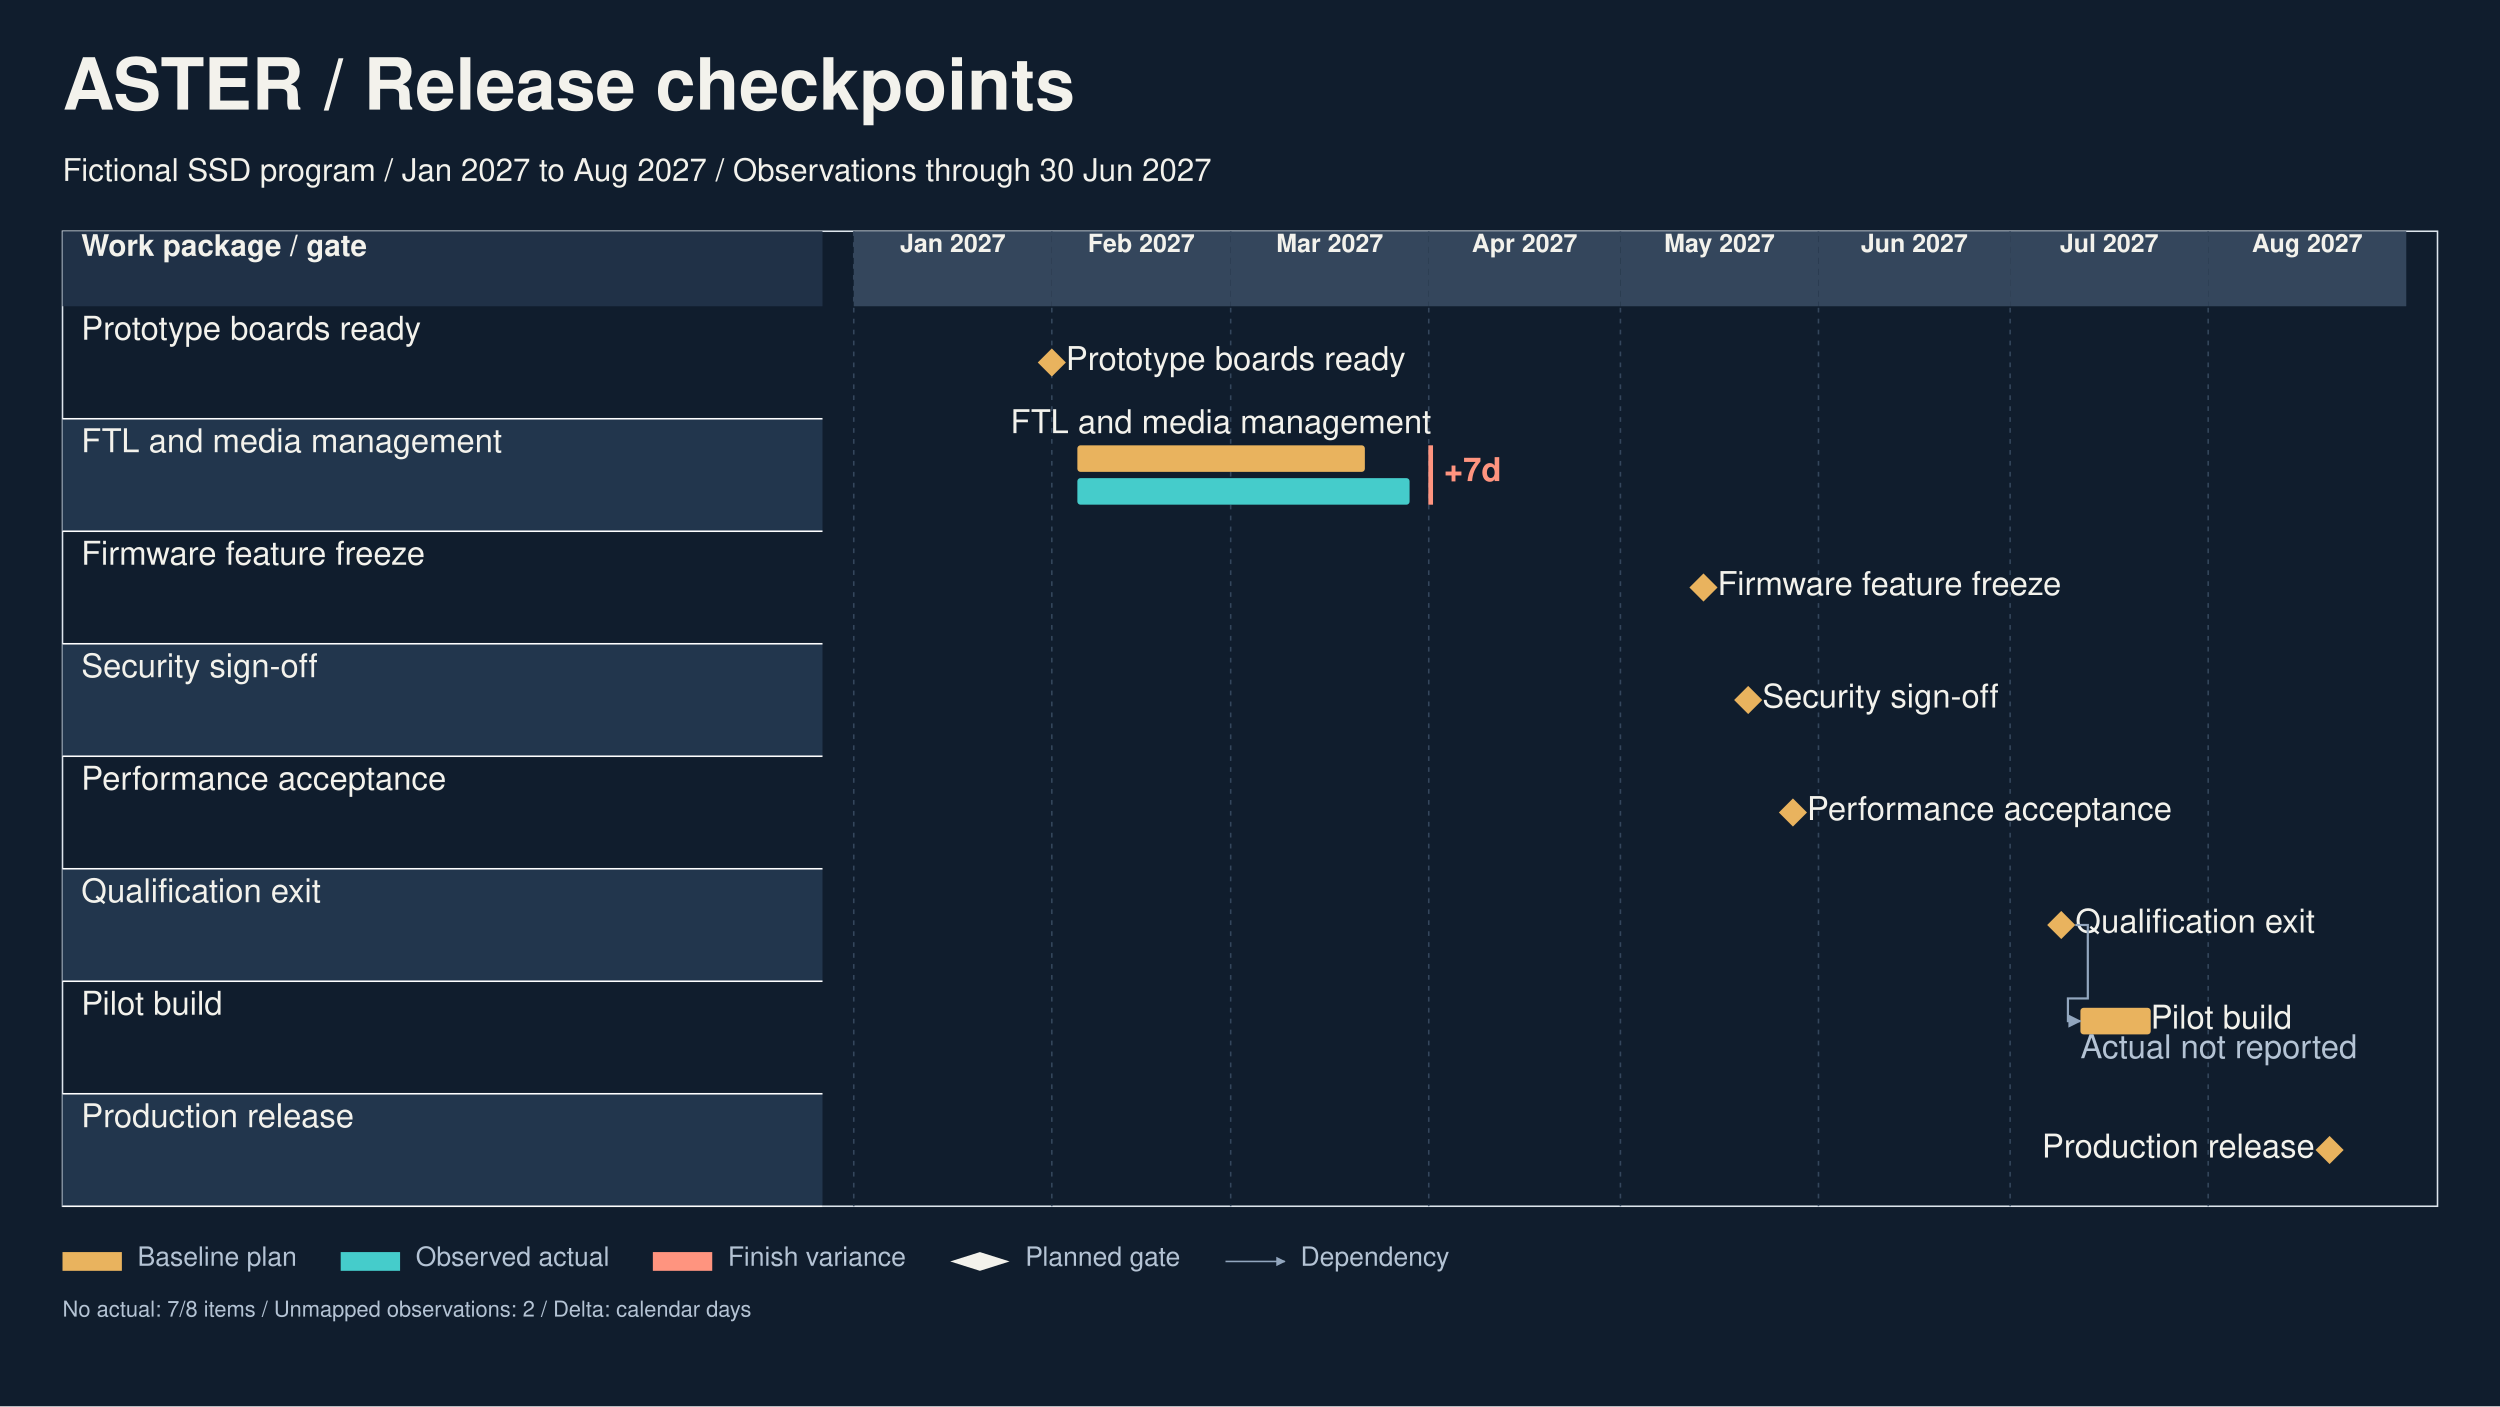
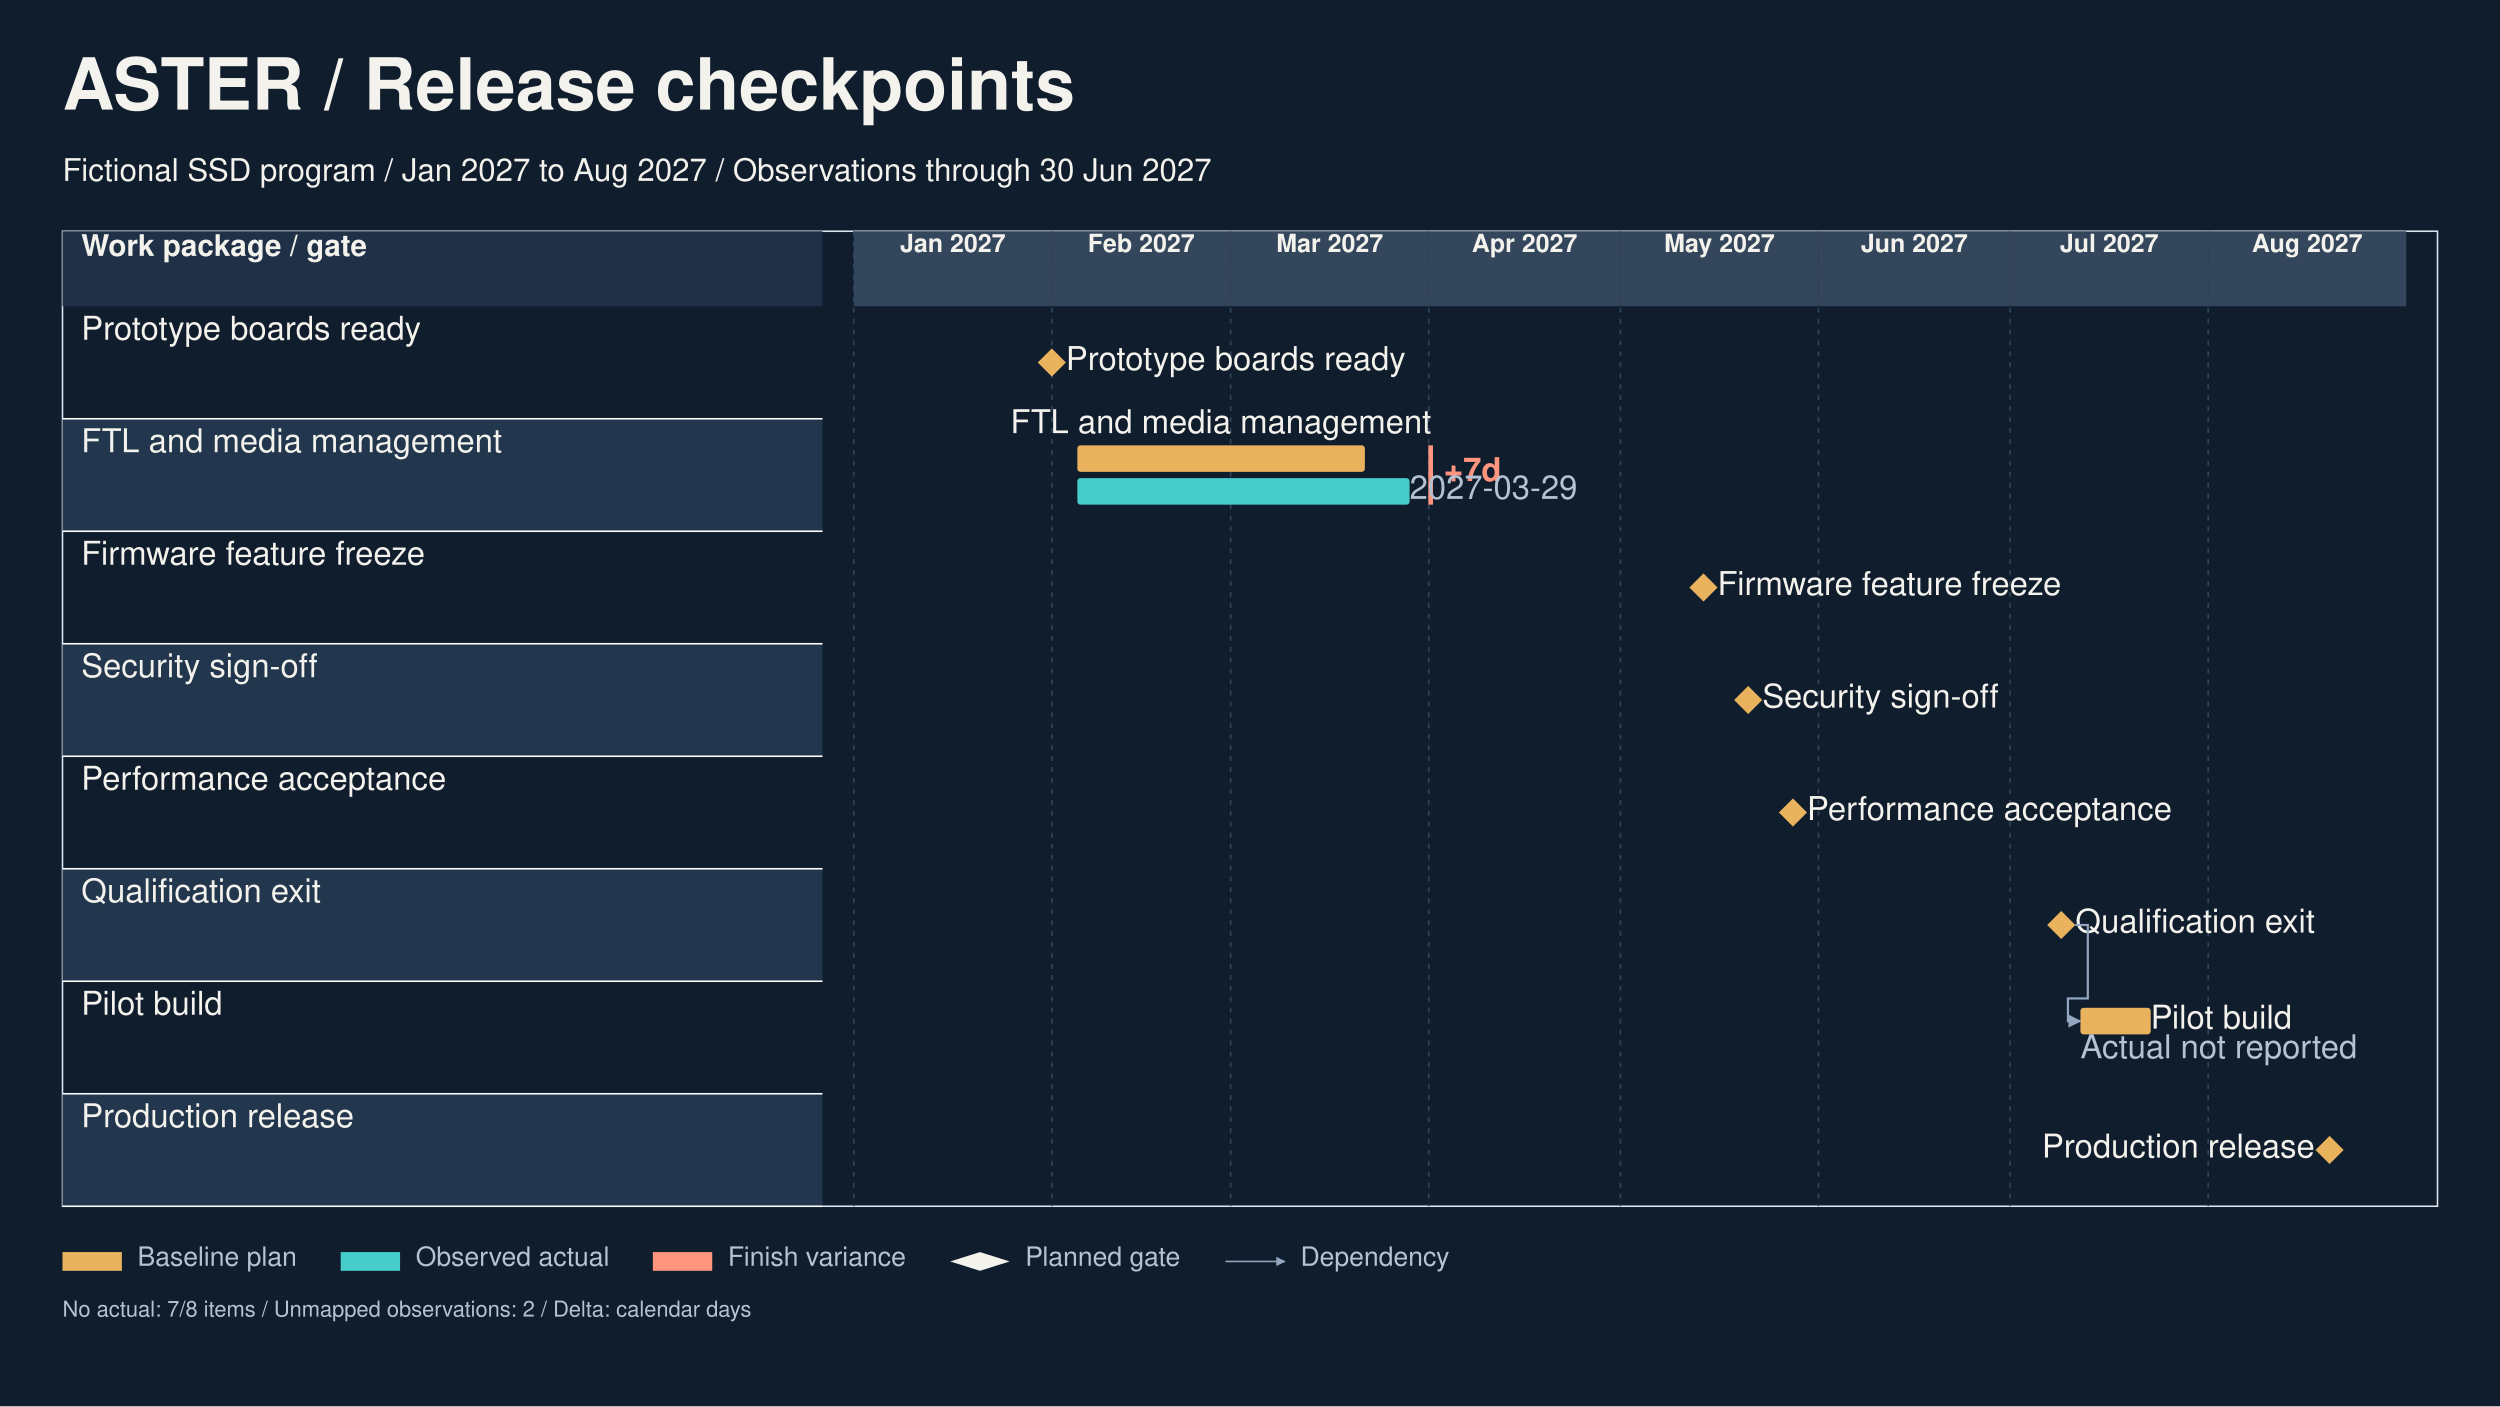
<svg xmlns="http://www.w3.org/2000/svg" width="1600" height="900" viewBox="0 0 1600 900" role="img" aria-labelledby="title desc">
  <defs>
    <marker id="dependency-arrow" markerWidth="6" markerHeight="6" refX="5.5" refY="3.0" orient="auto">
      <path d="M0 0L6 3.0L0 6Z" fill="#92A6BE" />
    </marker>
  </defs>
  <rect width="1600" height="900" fill="#101D2D" />
  <rect data-scene-id="table-timeline:table-frame:table::primitive" data-purpose="table-frame" data-source-ref="table" x="40" y="148" width="1520" height="624" fill="none" stroke="#DDE4EC" stroke-width="1" />
  <rect data-scene-id="table-timeline:table-header-band:table-header::primitive" data-purpose="table-header" data-source-ref="table-header" x="40" y="148" width="486.4" height="48" fill="#203147" stroke="none" />
  <rect data-scene-id="table-timeline:row-shade:ftl::primitive" data-purpose="row-shade" data-source-ref="ftl" x="40" y="268" width="486.4" height="72" fill="#22364D" stroke="none" />
  <rect data-scene-id="table-timeline:row-shade:security-exit::primitive" data-purpose="row-shade" data-source-ref="security-exit" x="40" y="412" width="486.4" height="72" fill="#22364D" stroke="none" />
  <rect data-scene-id="table-timeline:row-shade:qual-exit::primitive" data-purpose="row-shade" data-source-ref="qual-exit" x="40" y="556" width="486.4" height="72" fill="#22364D" stroke="none" />
  <rect data-scene-id="table-timeline:row-shade:release::primitive" data-purpose="row-shade" data-source-ref="release" x="40" y="700" width="486.4" height="72" fill="#22364D" stroke="none" />
  <path data-scene-id="table-timeline:table-row-rule:board::primitive" data-purpose="table-row" data-source-ref="board" d="M40 268L526.4 268" stroke="#FFFFFF" stroke-width="1" fill="none" />
  <path data-scene-id="table-timeline:table-row-rule:ftl::primitive" data-purpose="table-row" data-source-ref="ftl" d="M40 340L526.4 340" stroke="#FFFFFF" stroke-width="1" fill="none" />
  <path data-scene-id="table-timeline:table-row-rule:fw-freeze::primitive" data-purpose="table-row" data-source-ref="fw-freeze" d="M40 412L526.4 412" stroke="#FFFFFF" stroke-width="1" fill="none" />
  <path data-scene-id="table-timeline:table-row-rule:security-exit::primitive" data-purpose="table-row" data-source-ref="security-exit" d="M40 484L526.4 484" stroke="#FFFFFF" stroke-width="1" fill="none" />
  <path data-scene-id="table-timeline:table-row-rule:perf-exit::primitive" data-purpose="table-row" data-source-ref="perf-exit" d="M40 556L526.4 556" stroke="#FFFFFF" stroke-width="1" fill="none" />
  <path data-scene-id="table-timeline:table-row-rule:qual-exit::primitive" data-purpose="table-row" data-source-ref="qual-exit" d="M40 628L526.4 628" stroke="#FFFFFF" stroke-width="1" fill="none" />
  <path data-scene-id="table-timeline:table-row-rule:pilot::primitive" data-purpose="table-row" data-source-ref="pilot" d="M40 700L526.4 700" stroke="#FFFFFF" stroke-width="1" fill="none" />
  <path data-scene-id="table-timeline:table-row-rule:release::primitive" data-purpose="table-row" data-source-ref="release" d="M40 772L526.4 772" stroke="#FFFFFF" stroke-width="1" fill="none" />
  <rect data-scene-id="table-timeline:axis-band:axis:month:0:axis:primitive" data-purpose="axis-band" data-source-ref="axis:month:0" x="546.4" y="148" width="126.76" height="48" fill="#34465C" stroke="none" />
  <rect data-scene-id="table-timeline:axis-band:axis:month:1:axis:primitive" data-purpose="axis-band" data-source-ref="axis:month:1" x="673.16" y="148" width="114.49" height="48" fill="#34465C" stroke="none" />
  <rect data-scene-id="table-timeline:axis-band:axis:month:2:axis:primitive" data-purpose="axis-band" data-source-ref="axis:month:2" x="787.64" y="148" width="126.76" height="48" fill="#34465C" stroke="none" />
  <rect data-scene-id="table-timeline:axis-band:axis:month:3:axis:primitive" data-purpose="axis-band" data-source-ref="axis:month:3" x="914.4" y="148" width="122.67" height="48" fill="#34465C" stroke="none" />
  <rect data-scene-id="table-timeline:axis-band:axis:month:4:axis:primitive" data-purpose="axis-band" data-source-ref="axis:month:4" x="1037.07" y="148" width="126.76" height="48" fill="#34465C" stroke="none" />
  <rect data-scene-id="table-timeline:axis-band:axis:month:5:axis:primitive" data-purpose="axis-band" data-source-ref="axis:month:5" x="1163.82" y="148" width="122.67" height="48" fill="#34465C" stroke="none" />
  <rect data-scene-id="table-timeline:axis-band:axis:month:6:axis:primitive" data-purpose="axis-band" data-source-ref="axis:month:6" x="1286.49" y="148" width="126.76" height="48" fill="#34465C" stroke="none" />
  <rect data-scene-id="table-timeline:axis-band:axis:month:7:axis:primitive" data-purpose="axis-band" data-source-ref="axis:month:7" x="1413.24" y="148" width="126.76" height="48" fill="#34465C" stroke="none" />
  <path data-scene-id="table-timeline:tick:tick:month:0:axis:primitive" data-purpose="axis-major" data-source-ref="tick:month:0" d="M546.4 148L546.4 772" stroke="#34465C" stroke-width="1" stroke-dasharray="3 4" fill="none" />
  <path data-scene-id="table-timeline:tick:tick:month:1:axis:primitive" data-purpose="axis-major" data-source-ref="tick:month:1" d="M673.16 148L673.16 772" stroke="#34465C" stroke-width="1" stroke-dasharray="3 4" fill="none" />
  <path data-scene-id="table-timeline:tick:tick:month:2:axis:primitive" data-purpose="axis-major" data-source-ref="tick:month:2" d="M787.64 148L787.64 772" stroke="#34465C" stroke-width="1" stroke-dasharray="3 4" fill="none" />
  <path data-scene-id="table-timeline:tick:tick:month:3:axis:primitive" data-purpose="axis-major" data-source-ref="tick:month:3" d="M914.4 148L914.4 772" stroke="#34465C" stroke-width="1" stroke-dasharray="3 4" fill="none" />
  <path data-scene-id="table-timeline:tick:tick:month:4:axis:primitive" data-purpose="axis-major" data-source-ref="tick:month:4" d="M1037.07 148L1037.07 772" stroke="#34465C" stroke-width="1" stroke-dasharray="3 4" fill="none" />
  <path data-scene-id="table-timeline:tick:tick:month:5:axis:primitive" data-purpose="axis-major" data-source-ref="tick:month:5" d="M1163.82 148L1163.82 772" stroke="#34465C" stroke-width="1" stroke-dasharray="3 4" fill="none" />
  <path data-scene-id="table-timeline:tick:tick:month:6:axis:primitive" data-purpose="axis-major" data-source-ref="tick:month:6" d="M1286.49 148L1286.49 772" stroke="#34465C" stroke-width="1" stroke-dasharray="3 4" fill="none" />
  <path data-scene-id="table-timeline:tick:tick:month:7:axis:primitive" data-purpose="axis-major" data-source-ref="tick:month:7" d="M1413.24 148L1413.24 772" stroke="#34465C" stroke-width="1" stroke-dasharray="3 4" fill="none" />
  <path data-scene-id="table-timeline:comparison-mark:board:planned:primitive" data-purpose="planned" data-source-ref="board" data-lane-group-id="" data-stack="0" data-lane-offset="27" d="M673.16 223L682.16 232L673.16 241L664.16 232Z" fill="#E9B35E" opacity="1" />
  <rect data-scene-id="table-timeline:comparison-mark:ftl:planned:primitive" data-purpose="planned" data-source-ref="ftl" data-lane-group-id="" data-stack="0" data-lane-offset="89" x="689.51" y="285" width="184" height="17" fill="#E9B35E" stroke="none" opacity="1" rx="2" ry="2" />
  <rect data-scene-id="table-timeline:comparison-mark:ftl:actual:primitive" data-purpose="actual" data-source-ref="ftl" data-lane-group-id="" data-stack="0" data-lane-offset="110" x="689.51" y="306" width="212.62" height="17" fill="#45CCCB" stroke="none" opacity="1" rx="2" ry="2" />
  <path data-scene-id="table-timeline:comparison-mark:fw-freeze:planned:primitive" data-purpose="planned" data-source-ref="fw-freeze" data-lane-group-id="" data-stack="0" data-lane-offset="171" d="M1090.22 367L1099.22 376L1090.22 385L1081.22 376Z" fill="#E9B35E" opacity="1" />
  <path data-scene-id="table-timeline:comparison-mark:security-exit:planned:primitive" data-purpose="planned" data-source-ref="security-exit" data-lane-group-id="" data-stack="0" data-lane-offset="243" d="M1118.84 439L1127.84 448L1118.84 457L1109.84 448Z" fill="#E9B35E" opacity="1" />
  <path data-scene-id="table-timeline:comparison-mark:perf-exit:planned:primitive" data-purpose="planned" data-source-ref="perf-exit" data-lane-group-id="" data-stack="0" data-lane-offset="315" d="M1147.47 511L1156.47 520L1147.47 529L1138.47 520Z" fill="#E9B35E" opacity="1" />
  <path data-scene-id="table-timeline:comparison-mark:qual-exit:planned:primitive" data-purpose="planned" data-source-ref="qual-exit" data-lane-group-id="" data-stack="0" data-lane-offset="387" d="M1319.2 583L1328.2 592L1319.2 601L1310.2 592Z" fill="#E9B35E" opacity="1" />
  <rect data-scene-id="table-timeline:comparison-mark:pilot:planned:primitive" data-purpose="planned" data-source-ref="pilot" data-lane-group-id="" data-stack="0" data-lane-offset="449" x="1331.47" y="645" width="44.98" height="17" fill="#E9B35E" stroke="none" opacity="1" rx="2" ry="2" />
  <path data-scene-id="table-timeline:comparison-mark:release:planned:primitive" data-purpose="planned" data-source-ref="release" data-lane-group-id="" data-stack="0" data-lane-offset="531" d="M1490.93 727L1499.93 736L1490.93 745L1481.93 736Z" fill="#E9B35E" opacity="1" />
  <text data-scene-id="table-timeline:table-column-label:Work package / gate::primitive" data-purpose="table-header" data-source-ref="Work package / gate" x="52" y="163.75" font-family="Nimbus Sans, Arial, sans-serif" font-size="19" font-weight="700" letter-spacing="0" fill="#F3F2EC" text-anchor="start">Work package / gate</text>
  <text data-scene-id="table-timeline:table-cell:board:Work package / gate::primitive" data-purpose="table-cell" data-source-ref="board:Work package / gate" x="52" y="217.41" font-family="Nimbus Sans, Arial, sans-serif" font-size="21" font-weight="400" letter-spacing="0" fill="#F3F2EC" text-anchor="start">Prototype boards ready</text>
  <text data-scene-id="table-timeline:table-cell:ftl:Work package / gate::primitive" data-purpose="table-cell" data-source-ref="ftl:Work package / gate" x="52" y="289.41" font-family="Nimbus Sans, Arial, sans-serif" font-size="21" font-weight="400" letter-spacing="0" fill="#F3F2EC" text-anchor="start">FTL and media management</text>
  <text data-scene-id="table-timeline:table-cell:fw-freeze:Work package / gate::primitive" data-purpose="table-cell" data-source-ref="fw-freeze:Work package / gate" x="52" y="361.41" font-family="Nimbus Sans, Arial, sans-serif" font-size="21" font-weight="400" letter-spacing="0" fill="#F3F2EC" text-anchor="start">Firmware feature freeze</text>
  <text data-scene-id="table-timeline:table-cell:security-exit:Work package / gate::primitive" data-purpose="table-cell" data-source-ref="security-exit:Work package / gate" x="52" y="433.41" font-family="Nimbus Sans, Arial, sans-serif" font-size="21" font-weight="400" letter-spacing="0" fill="#F3F2EC" text-anchor="start">Security sign-off</text>
  <text data-scene-id="table-timeline:table-cell:perf-exit:Work package / gate::primitive" data-purpose="table-cell" data-source-ref="perf-exit:Work package / gate" x="52" y="505.41" font-family="Nimbus Sans, Arial, sans-serif" font-size="21" font-weight="400" letter-spacing="0" fill="#F3F2EC" text-anchor="start">Performance acceptance</text>
  <text data-scene-id="table-timeline:table-cell:qual-exit:Work package / gate::primitive" data-purpose="table-cell" data-source-ref="qual-exit:Work package / gate" x="52" y="577.41" font-family="Nimbus Sans, Arial, sans-serif" font-size="21" font-weight="400" letter-spacing="0" fill="#F3F2EC" text-anchor="start">Qualification exit</text>
  <text data-scene-id="table-timeline:table-cell:pilot:Work package / gate::primitive" data-purpose="table-cell" data-source-ref="pilot:Work package / gate" x="52" y="649.41" font-family="Nimbus Sans, Arial, sans-serif" font-size="21" font-weight="400" letter-spacing="0" fill="#F3F2EC" text-anchor="start">Pilot build</text>
  <text data-scene-id="table-timeline:table-cell:release:Work package / gate::primitive" data-purpose="table-cell" data-source-ref="release:Work package / gate" x="52" y="721.41" font-family="Nimbus Sans, Arial, sans-serif" font-size="21" font-weight="400" letter-spacing="0" fill="#F3F2EC" text-anchor="start">Production release</text>
  <text data-scene-id="table-timeline:axis-label:axis:month:0:axis:primitive" data-purpose="axis-band" data-source-ref="axis:month:0" x="609.78" y="161.26" font-family="Nimbus Sans, Arial, sans-serif" font-size="16" font-weight="700" letter-spacing="0" fill="#F3F2EC" text-anchor="middle">Jan 2027</text>
  <text data-scene-id="table-timeline:axis-label:axis:month:1:axis:primitive" data-purpose="axis-band" data-source-ref="axis:month:1" x="730.4" y="161.26" font-family="Nimbus Sans, Arial, sans-serif" font-size="16" font-weight="700" letter-spacing="0" fill="#F3F2EC" text-anchor="middle">Feb 2027</text>
  <text data-scene-id="table-timeline:axis-label:axis:month:2:axis:primitive" data-purpose="axis-band" data-source-ref="axis:month:2" x="851.02" y="161.26" font-family="Nimbus Sans, Arial, sans-serif" font-size="16" font-weight="700" letter-spacing="0" fill="#F3F2EC" text-anchor="middle">Mar 2027</text>
  <text data-scene-id="table-timeline:axis-label:axis:month:3:axis:primitive" data-purpose="axis-band" data-source-ref="axis:month:3" x="975.73" y="161.26" font-family="Nimbus Sans, Arial, sans-serif" font-size="16" font-weight="700" letter-spacing="0" fill="#F3F2EC" text-anchor="middle">Apr 2027</text>
  <text data-scene-id="table-timeline:axis-label:axis:month:4:axis:primitive" data-purpose="axis-band" data-source-ref="axis:month:4" x="1100.44" y="161.26" font-family="Nimbus Sans, Arial, sans-serif" font-size="16" font-weight="700" letter-spacing="0" fill="#F3F2EC" text-anchor="middle">May 2027</text>
  <text data-scene-id="table-timeline:axis-label:axis:month:5:axis:primitive" data-purpose="axis-band" data-source-ref="axis:month:5" x="1225.16" y="161.26" font-family="Nimbus Sans, Arial, sans-serif" font-size="16" font-weight="700" letter-spacing="0" fill="#F3F2EC" text-anchor="middle">Jun 2027</text>
  <text data-scene-id="table-timeline:axis-label:axis:month:6:axis:primitive" data-purpose="axis-band" data-source-ref="axis:month:6" x="1349.87" y="161.26" font-family="Nimbus Sans, Arial, sans-serif" font-size="16" font-weight="700" letter-spacing="0" fill="#F3F2EC" text-anchor="middle">Jul 2027</text>
  <text data-scene-id="table-timeline:axis-label:axis:month:7:axis:primitive" data-purpose="axis-band" data-source-ref="axis:month:7" x="1476.62" y="161.26" font-family="Nimbus Sans, Arial, sans-serif" font-size="16" font-weight="700" letter-spacing="0" fill="#F3F2EC" text-anchor="middle">Aug 2027</text>
-   <text data-scene-id="table-timeline:item-label:board::primitive" data-purpose="item-label" data-source-ref="board" x="682.16" y="236.81" font-family="Nimbus Sans, Arial, sans-serif" font-size="21" font-weight="400" letter-spacing="0" fill="#F3F2EC" text-anchor="start">Prototype boards ready</text>
-   <text data-scene-id="table-timeline:item-label:ftl::primitive" data-purpose="item-label" data-source-ref="ftl" x="646.7" y="277.21" font-family="Nimbus Sans, Arial, sans-serif" font-size="21" font-weight="400" letter-spacing="0" fill="#F3F2EC" text-anchor="start">FTL and media management</text>
-   <text data-scene-id="table-timeline:item-label:fw-freeze::primitive" data-purpose="item-label" data-source-ref="fw-freeze" x="1099.22" y="380.81" font-family="Nimbus Sans, Arial, sans-serif" font-size="21" font-weight="400" letter-spacing="0" fill="#F3F2EC" text-anchor="start">Firmware feature freeze</text>
-   <text data-scene-id="table-timeline:item-label:security-exit::primitive" data-purpose="item-label" data-source-ref="security-exit" x="1127.84" y="452.81" font-family="Nimbus Sans, Arial, sans-serif" font-size="21" font-weight="400" letter-spacing="0" fill="#F3F2EC" text-anchor="start">Security sign-off</text>
-   <text data-scene-id="table-timeline:item-label:perf-exit::primitive" data-purpose="item-label" data-source-ref="perf-exit" x="1156.47" y="524.81" font-family="Nimbus Sans, Arial, sans-serif" font-size="21" font-weight="400" letter-spacing="0" fill="#F3F2EC" text-anchor="start">Performance acceptance</text>
-   <text data-scene-id="table-timeline:item-label:qual-exit::primitive" data-purpose="item-label" data-source-ref="qual-exit" x="1328.2" y="596.81" font-family="Nimbus Sans, Arial, sans-serif" font-size="21" font-weight="400" letter-spacing="0" fill="#F3F2EC" text-anchor="start">Qualification exit</text>
-   <text data-scene-id="table-timeline:item-label:pilot::primitive" data-purpose="item-label" data-source-ref="pilot" x="1376.44" y="658.31" font-family="Nimbus Sans, Arial, sans-serif" font-size="21" font-weight="400" letter-spacing="0" fill="#F3F2EC" text-anchor="start">Pilot build</text>
-   <text data-scene-id="table-timeline:item-label:release::primitive" data-purpose="item-label" data-source-ref="release" x="1306.86" y="740.81" font-family="Nimbus Sans, Arial, sans-serif" font-size="21" font-weight="400" letter-spacing="0" fill="#F3F2EC" text-anchor="start">Production release</text>
+   <text data-scene-id="table-timeline:item-label:board:planned:primitive" data-purpose="item-label" data-source-ref="board" x="682.16" y="236.81" font-family="Nimbus Sans, Arial, sans-serif" font-size="21" font-weight="400" letter-spacing="0" fill="#F3F2EC" text-anchor="start">Prototype boards ready</text>
+   <text data-scene-id="table-timeline:item-label:ftl:planned:primitive" data-purpose="item-label" data-source-ref="ftl" x="646.7" y="277.21" font-family="Nimbus Sans, Arial, sans-serif" font-size="21" font-weight="400" letter-spacing="0" fill="#F3F2EC" text-anchor="start">FTL and media management</text>
+   <text data-scene-id="table-timeline:item-label:fw-freeze:planned:primitive" data-purpose="item-label" data-source-ref="fw-freeze" x="1099.22" y="380.81" font-family="Nimbus Sans, Arial, sans-serif" font-size="21" font-weight="400" letter-spacing="0" fill="#F3F2EC" text-anchor="start">Firmware feature freeze</text>
+   <text data-scene-id="table-timeline:item-label:security-exit:planned:primitive" data-purpose="item-label" data-source-ref="security-exit" x="1127.84" y="452.81" font-family="Nimbus Sans, Arial, sans-serif" font-size="21" font-weight="400" letter-spacing="0" fill="#F3F2EC" text-anchor="start">Security sign-off</text>
+   <text data-scene-id="table-timeline:item-label:perf-exit:planned:primitive" data-purpose="item-label" data-source-ref="perf-exit" x="1156.47" y="524.81" font-family="Nimbus Sans, Arial, sans-serif" font-size="21" font-weight="400" letter-spacing="0" fill="#F3F2EC" text-anchor="start">Performance acceptance</text>
+   <text data-scene-id="table-timeline:item-label:qual-exit:planned:primitive" data-purpose="item-label" data-source-ref="qual-exit" x="1328.2" y="596.81" font-family="Nimbus Sans, Arial, sans-serif" font-size="21" font-weight="400" letter-spacing="0" fill="#F3F2EC" text-anchor="start">Qualification exit</text>
+   <text data-scene-id="table-timeline:item-label:pilot:planned:primitive" data-purpose="item-label" data-source-ref="pilot" x="1376.44" y="658.31" font-family="Nimbus Sans, Arial, sans-serif" font-size="21" font-weight="400" letter-spacing="0" fill="#F3F2EC" text-anchor="start">Pilot build</text>
+   <text data-scene-id="table-timeline:item-label:release:planned:primitive" data-purpose="item-label" data-source-ref="release" x="1306.86" y="740.81" font-family="Nimbus Sans, Arial, sans-serif" font-size="21" font-weight="400" letter-spacing="0" fill="#F3F2EC" text-anchor="start">Production release</text>
  <text data-scene-id="table-timeline:title-text:project::primitive" data-purpose="heading" data-source-ref="project" x="40" y="70.13" font-family="Nimbus Sans, Arial, sans-serif" font-size="46" font-weight="700" letter-spacing="0" fill="#F3F2EC" text-anchor="start">ASTER / Release checkpoints</text>
  <text data-scene-id="table-timeline:subtitle-text:view:window::primitive" data-purpose="subtitle" data-source-ref="view:window" x="40" y="115.78" font-family="Nimbus Sans, Arial, sans-serif" font-size="20" font-weight="400" letter-spacing="0" fill="#F3F2EC" text-anchor="start">Fictional SSD program / Jan 2027 to Aug 2027 / Observations through 30 Jun 2027</text>
  <path data-scene-id="table-timeline:dependency-connector:qual-pilot:dependency:primitive" data-purpose="routed-connector" data-source-ref="qual-pilot" d="M1328.2 592L1336.2 592L1336.2 639L1323.47 639L1323.47 653.5L1331.47 653.5" stroke="#92A6BE" stroke-width="1.4" fill="none" marker-end="url(#dependency-arrow)" data-from-port-id="table-timeline:comparison-mark:qual-exit:planned:at" data-from-endpoint="at" data-to-port-id="table-timeline:comparison-mark:pilot:planned:start" data-to-endpoint="start" />
  <rect data-scene-id="table-timeline:legend-swatch:planned:planned:primitive" data-purpose="legend-swatch" data-source-ref="planned" x="40" y="801.33" width="38" height="12" fill="#E9B35E" stroke="none" />
  <rect data-scene-id="table-timeline:legend-swatch:actual:actual:primitive" data-purpose="legend-swatch" data-source-ref="actual" x="218.05" y="801.33" width="38" height="12" fill="#45CCCB" stroke="none" />
  <rect data-scene-id="table-timeline:legend-swatch:variance:variance:primitive" data-purpose="legend-swatch" data-source-ref="variance" x="417.83" y="801.33" width="38" height="12" fill="#FF947F" stroke="none" />
  <path data-scene-id="table-timeline:legend-swatch:milestone:milestone:primitive" data-purpose="legend-swatch" data-source-ref="milestone" d="M627.14 801.33L646.14 807.33L627.14 813.33L608.14 807.33Z" fill="#F3F2EC" />
  <path data-scene-id="table-timeline:legend-swatch:dependency:dependency:primitive" data-purpose="legend-swatch" data-source-ref="dependency" d="M784.32 807.33L822.32 807.33" stroke="#92A6BE" fill="none" marker-end="url(#dependency-arrow)" />
  <text data-scene-id="table-timeline:legend-label:planned:planned:primitive" data-purpose="legend-label" data-source-ref="planned" x="88" y="810.09" font-family="Nimbus Sans, Arial, sans-serif" font-size="17" font-weight="400" letter-spacing="0" fill="#B4C3D4" text-anchor="start">Baseline plan</text>
  <text data-scene-id="table-timeline:legend-label:actual:actual:primitive" data-purpose="legend-label" data-source-ref="actual" x="266.05" y="810.09" font-family="Nimbus Sans, Arial, sans-serif" font-size="17" font-weight="400" letter-spacing="0" fill="#B4C3D4" text-anchor="start">Observed actual</text>
  <text data-scene-id="table-timeline:legend-label:variance:variance:primitive" data-purpose="legend-label" data-source-ref="variance" x="465.83" y="810.09" font-family="Nimbus Sans, Arial, sans-serif" font-size="17" font-weight="400" letter-spacing="0" fill="#B4C3D4" text-anchor="start">Finish variance</text>
  <text data-scene-id="table-timeline:legend-label:milestone:milestone:primitive" data-purpose="legend-label" data-source-ref="milestone" x="656.14" y="810.09" font-family="Nimbus Sans, Arial, sans-serif" font-size="17" font-weight="400" letter-spacing="0" fill="#B4C3D4" text-anchor="start">Planned gate</text>
  <text data-scene-id="table-timeline:legend-label:dependency:dependency:primitive" data-purpose="legend-label" data-source-ref="dependency" x="832.32" y="810.09" font-family="Nimbus Sans, Arial, sans-serif" font-size="17" font-weight="400" letter-spacing="0" fill="#B4C3D4" text-anchor="start">Dependency</text>
  <text data-scene-id="table-timeline:coverage-text:coverage::primitive" data-purpose="data-coverage" data-source-ref="coverage" x="40" y="842.61" font-family="Nimbus Sans, Arial, sans-serif" font-size="14" font-weight="400" letter-spacing="0" fill="#B4C3D4" text-anchor="start">No actual: 7/8 items / Unmapped observations: 2 / Delta: calendar days</text>
  <rect data-scene-id="table-timeline:variance-marker:ftl:finish-delta:primitive" data-purpose="variance-marker" data-source-ref="ftl" data-lane-group-id="" data-stack="0" x="914.13" y="285" width="3" height="38" fill="#FF947F" stroke="none" />
  <text data-scene-id="table-timeline:variance-label:ftl:finish-delta:primitive" data-purpose="variance-label" data-source-ref="ftl" x="924.13" y="307.89" font-family="Nimbus Sans, Arial, sans-serif" font-size="21" font-weight="700" letter-spacing="0" fill="#FF947F" text-anchor="start">+7d</text>
  <text data-scene-id="table-timeline:missing-actual-label:pilot:missing-actual:primitive" data-purpose="missing-actual-label" data-source-ref="pilot" x="1331.47" y="677.25" font-family="Nimbus Sans, Arial, sans-serif" font-size="21" font-weight="400" letter-spacing="0" fill="#B4C3D4" text-anchor="start">Actual not reported</text>
+   <text data-scene-id="table-timeline:actual-date-label:ftl:actual:primitive" data-purpose="actual-date-label" data-source-ref="ftl" x="902.13" y="319.31" font-family="Nimbus Sans, Arial, sans-serif" font-size="21" font-weight="400" letter-spacing="0" fill="#B4C3D4" text-anchor="start">2027-03-29</text>
</svg>
